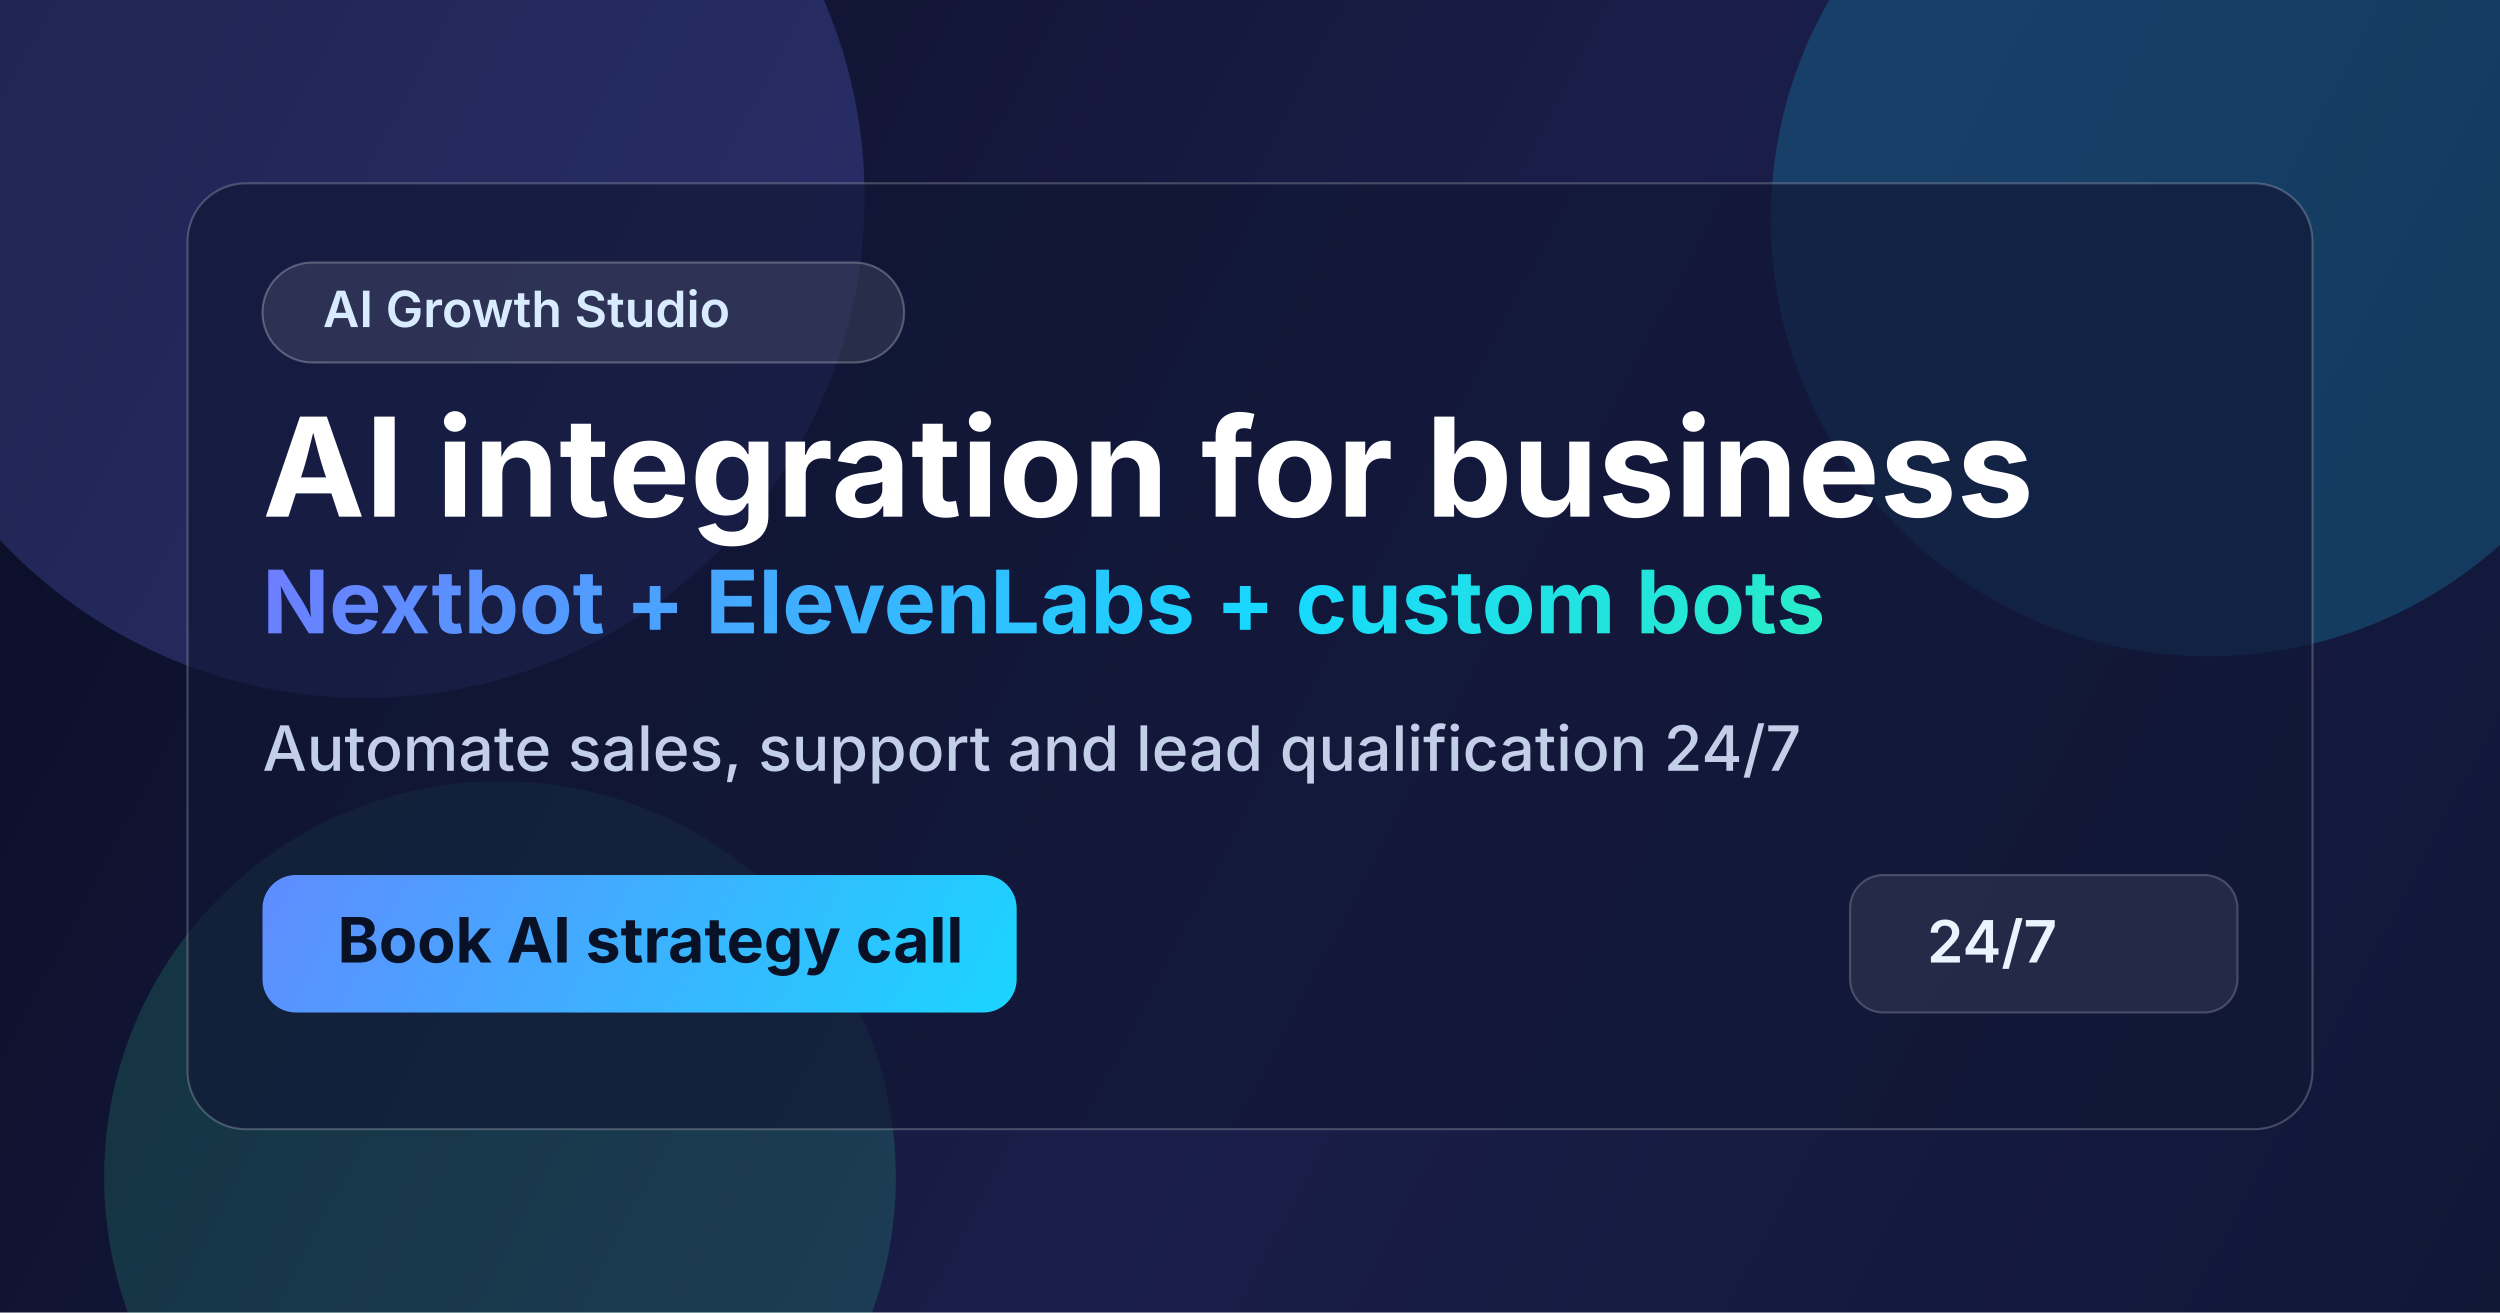
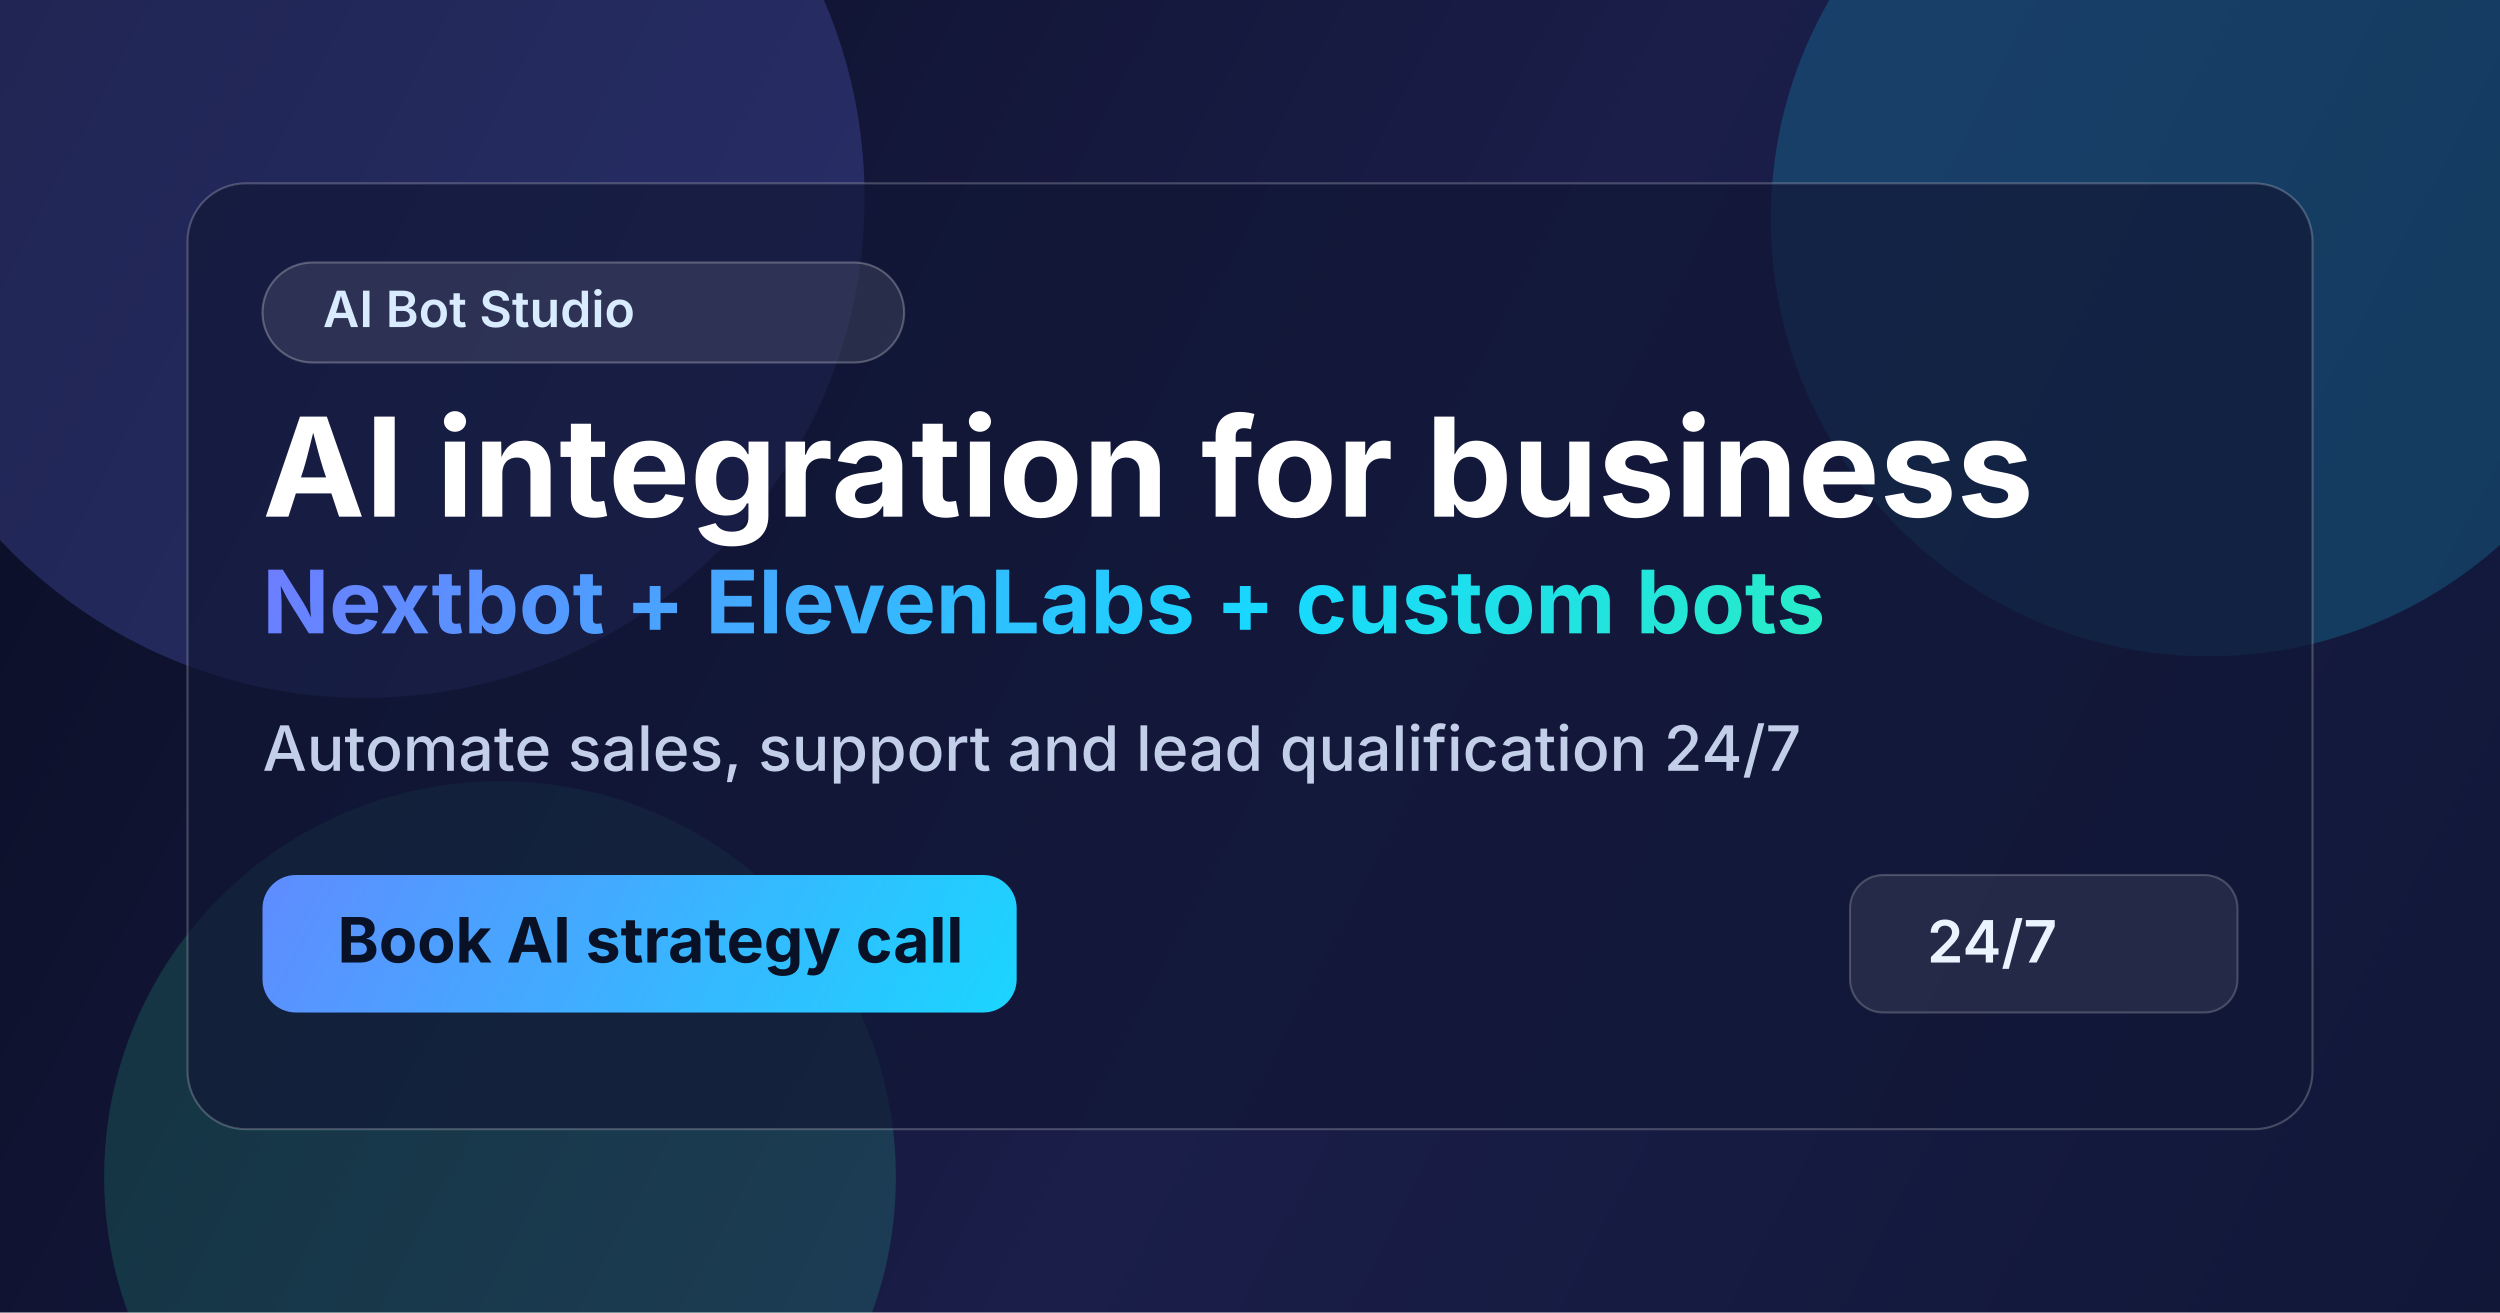
<svg xmlns="http://www.w3.org/2000/svg" width="1200" height="630" viewBox="0 0 1200 630" fill="none">
  <defs>
    <linearGradient id="bg" x1="0" y1="0" x2="1200" y2="630" gradientUnits="userSpaceOnUse">
      <stop stop-color="#0A0D23" />
      <stop offset="0.54" stop-color="#1A1E49" />
      <stop offset="1" stop-color="#101737" />
    </linearGradient>
    <linearGradient id="accent" x1="190" y1="130" x2="910" y2="510" gradientUnits="userSpaceOnUse">
      <stop stop-color="#6F7BFF" />
      <stop offset="0.55" stop-color="#17D9FF" />
      <stop offset="1" stop-color="#32F5A9" />
    </linearGradient>
  </defs>
  <rect width="1200" height="630" fill="url(#bg)" />
  <circle cx="175" cy="95" r="240" fill="#6F7BFF" fill-opacity="0.22" />
  <circle cx="1060" cy="105" r="210" fill="#17D9FF" fill-opacity="0.18" />
  <circle cx="240" cy="565" r="190" fill="#32F5A9" fill-opacity="0.15" />
  <rect x="90" y="88" width="1020" height="454" rx="28" fill="#111735" fill-opacity="0.68" stroke="#FFFFFF" stroke-opacity="0.22" />
  <rect x="126" y="126" width="308" height="48" rx="24" fill="#FFFFFF" fill-opacity="0.1" stroke="#FFFFFF" stroke-opacity="0.26" />
-   <text x="155" y="157" fill="#D9ECFF" font-family="Inter, Arial, sans-serif" font-size="24" font-weight="600">AI Growth Studio</text>
+   <text x="155" y="157" fill="#D9ECFF" font-family="Inter, Arial, sans-serif" font-size="24" font-weight="600">AI Bot Studio</text>
  <text x="126" y="248" fill="#FFFFFF" font-family="Inter, Arial, sans-serif" font-size="66" font-weight="700">AI integration for business</text>
  <text x="126" y="304" fill="url(#accent)" font-family="Inter, Arial, sans-serif" font-size="42" font-weight="700">Nextbot + ElevenLabs + custom bots</text>
  <text x="126" y="370" fill="#C3CEE9" font-family="Inter, Arial, sans-serif" font-size="30" font-weight="500">Automate sales, support and lead qualification 24/7</text>
  <rect x="126" y="420" width="362" height="66" rx="16" fill="url(#accent)" />
  <text x="162" y="462" fill="#081126" font-family="Inter, Arial, sans-serif" font-size="30" font-weight="700">Book AI strategy call</text>
  <rect x="888" y="420" width="186" height="66" rx="16" fill="#FFFFFF" fill-opacity="0.08" stroke="#FFFFFF" stroke-opacity="0.2" />
  <text x="925" y="462" fill="#E9F4FF" font-family="Inter, Arial, sans-serif" font-size="28" font-weight="600">24/7</text>
</svg>
